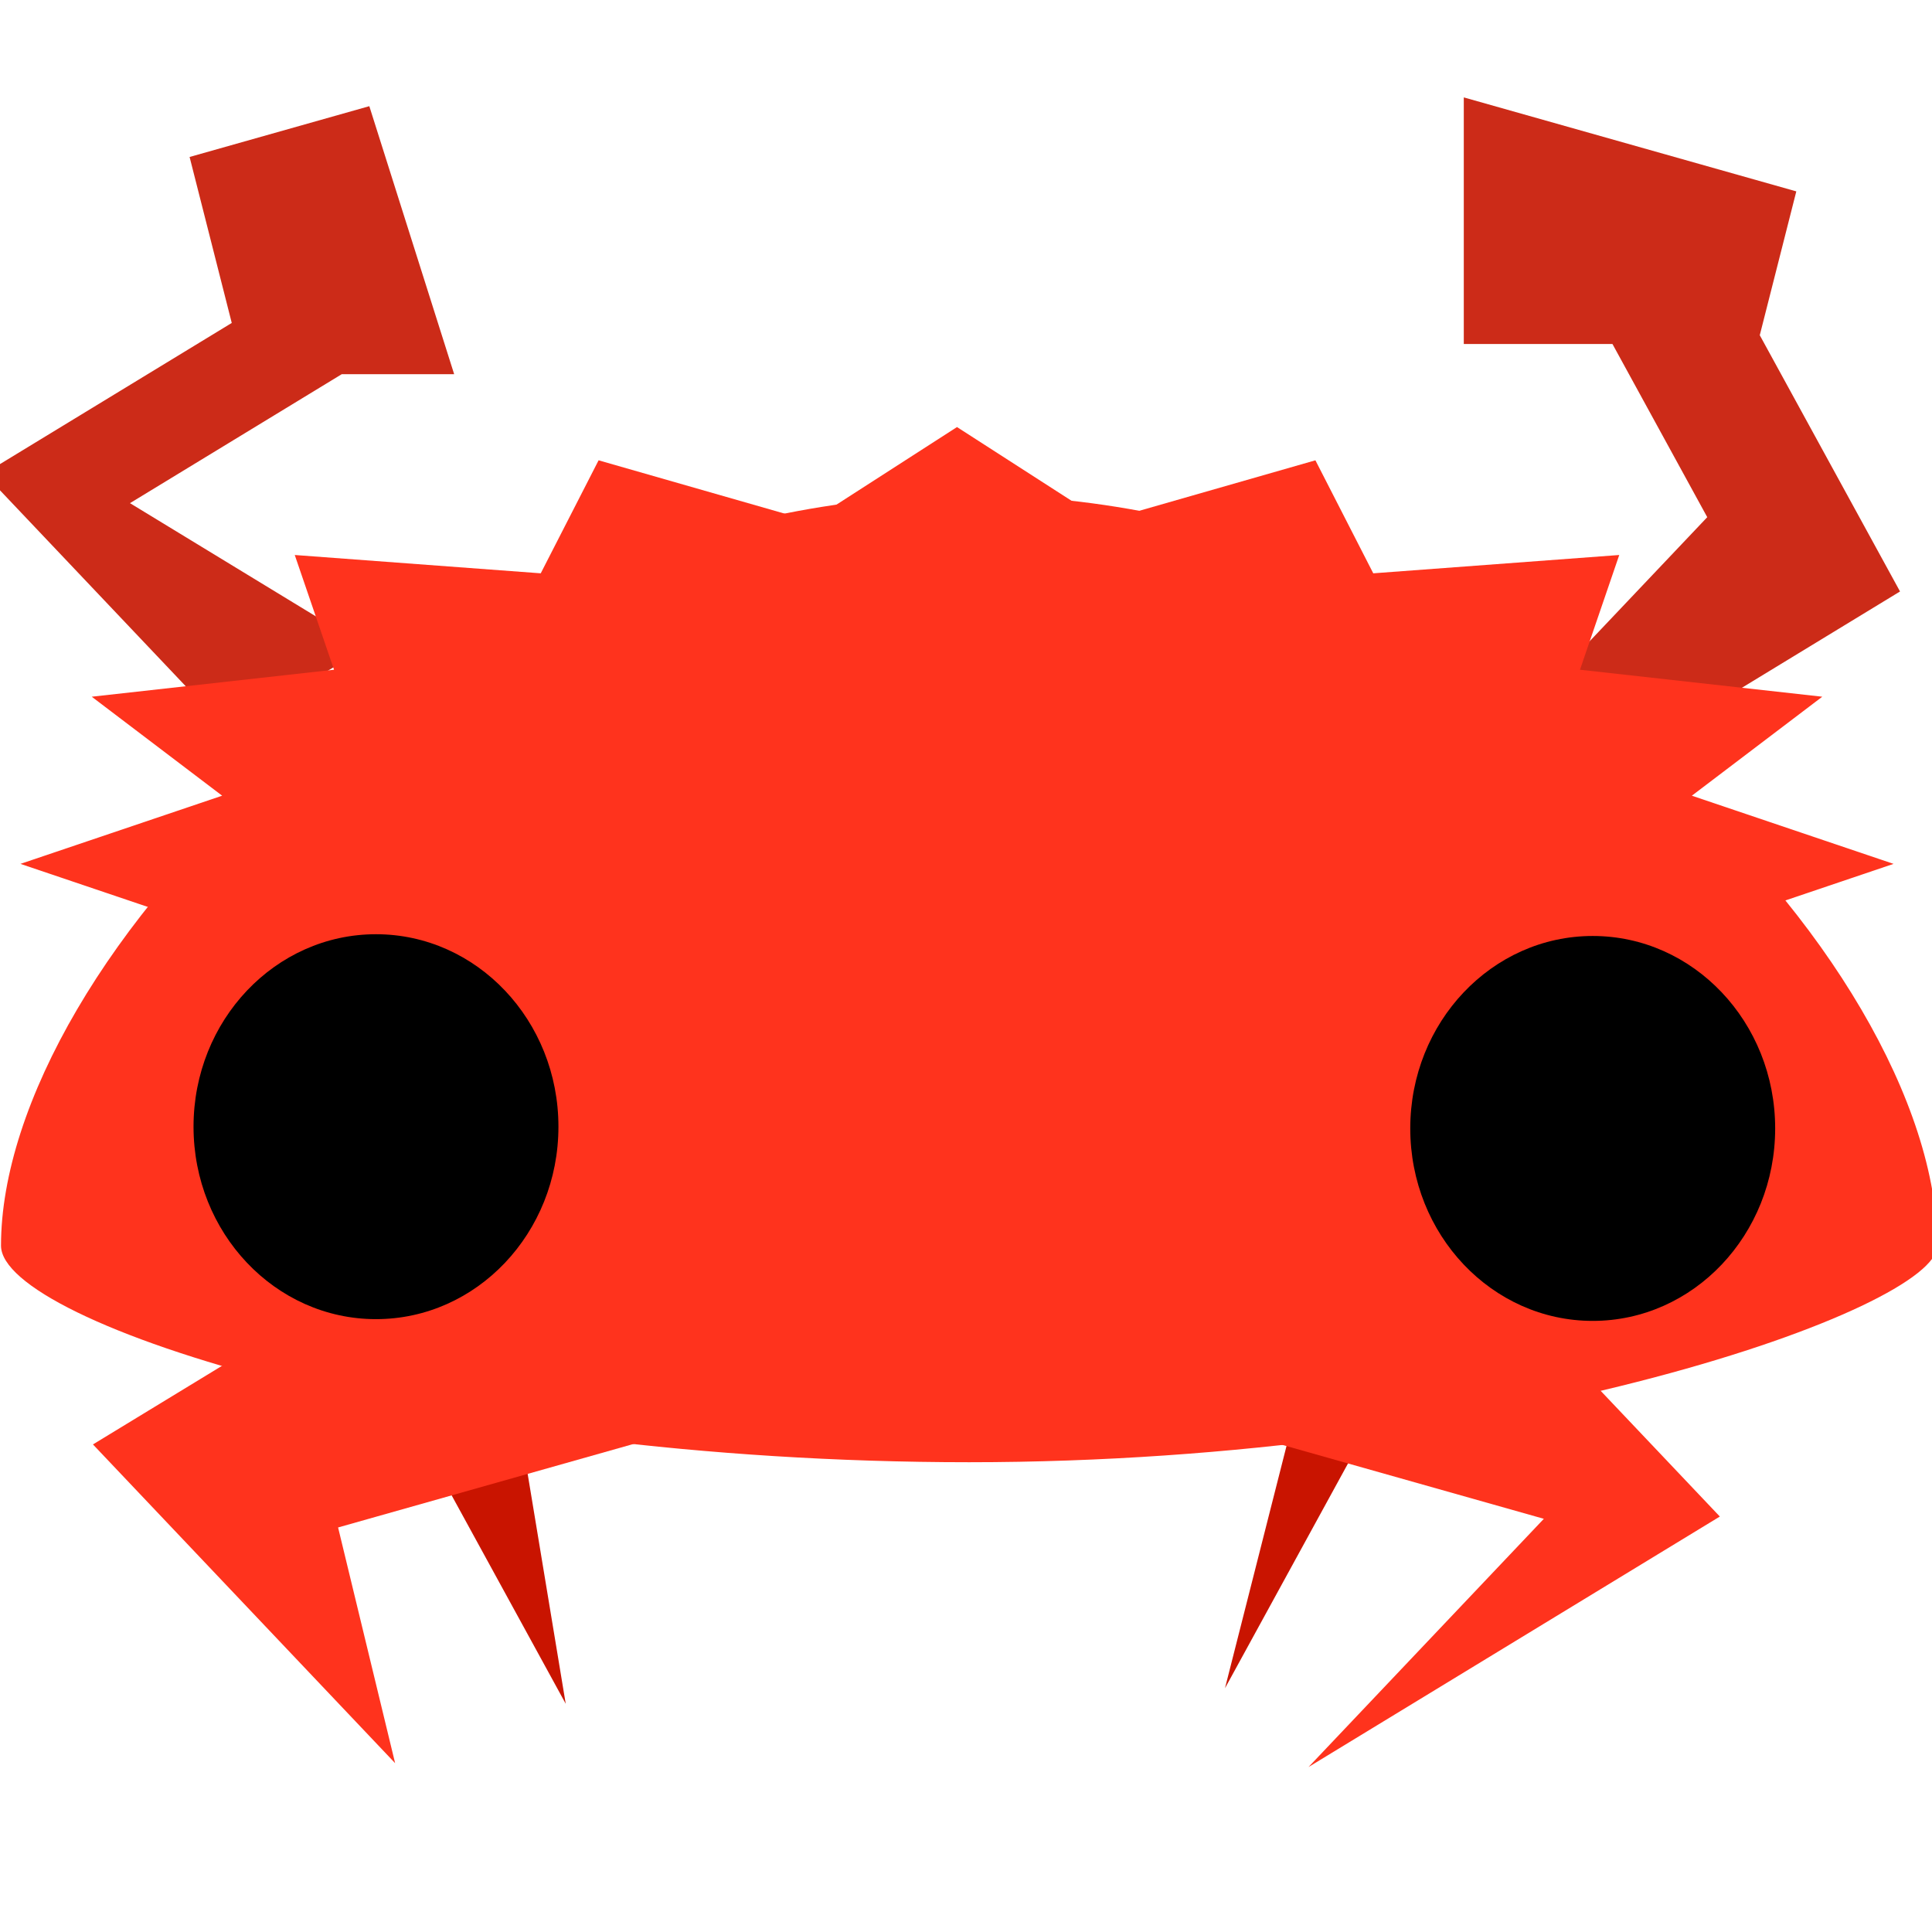
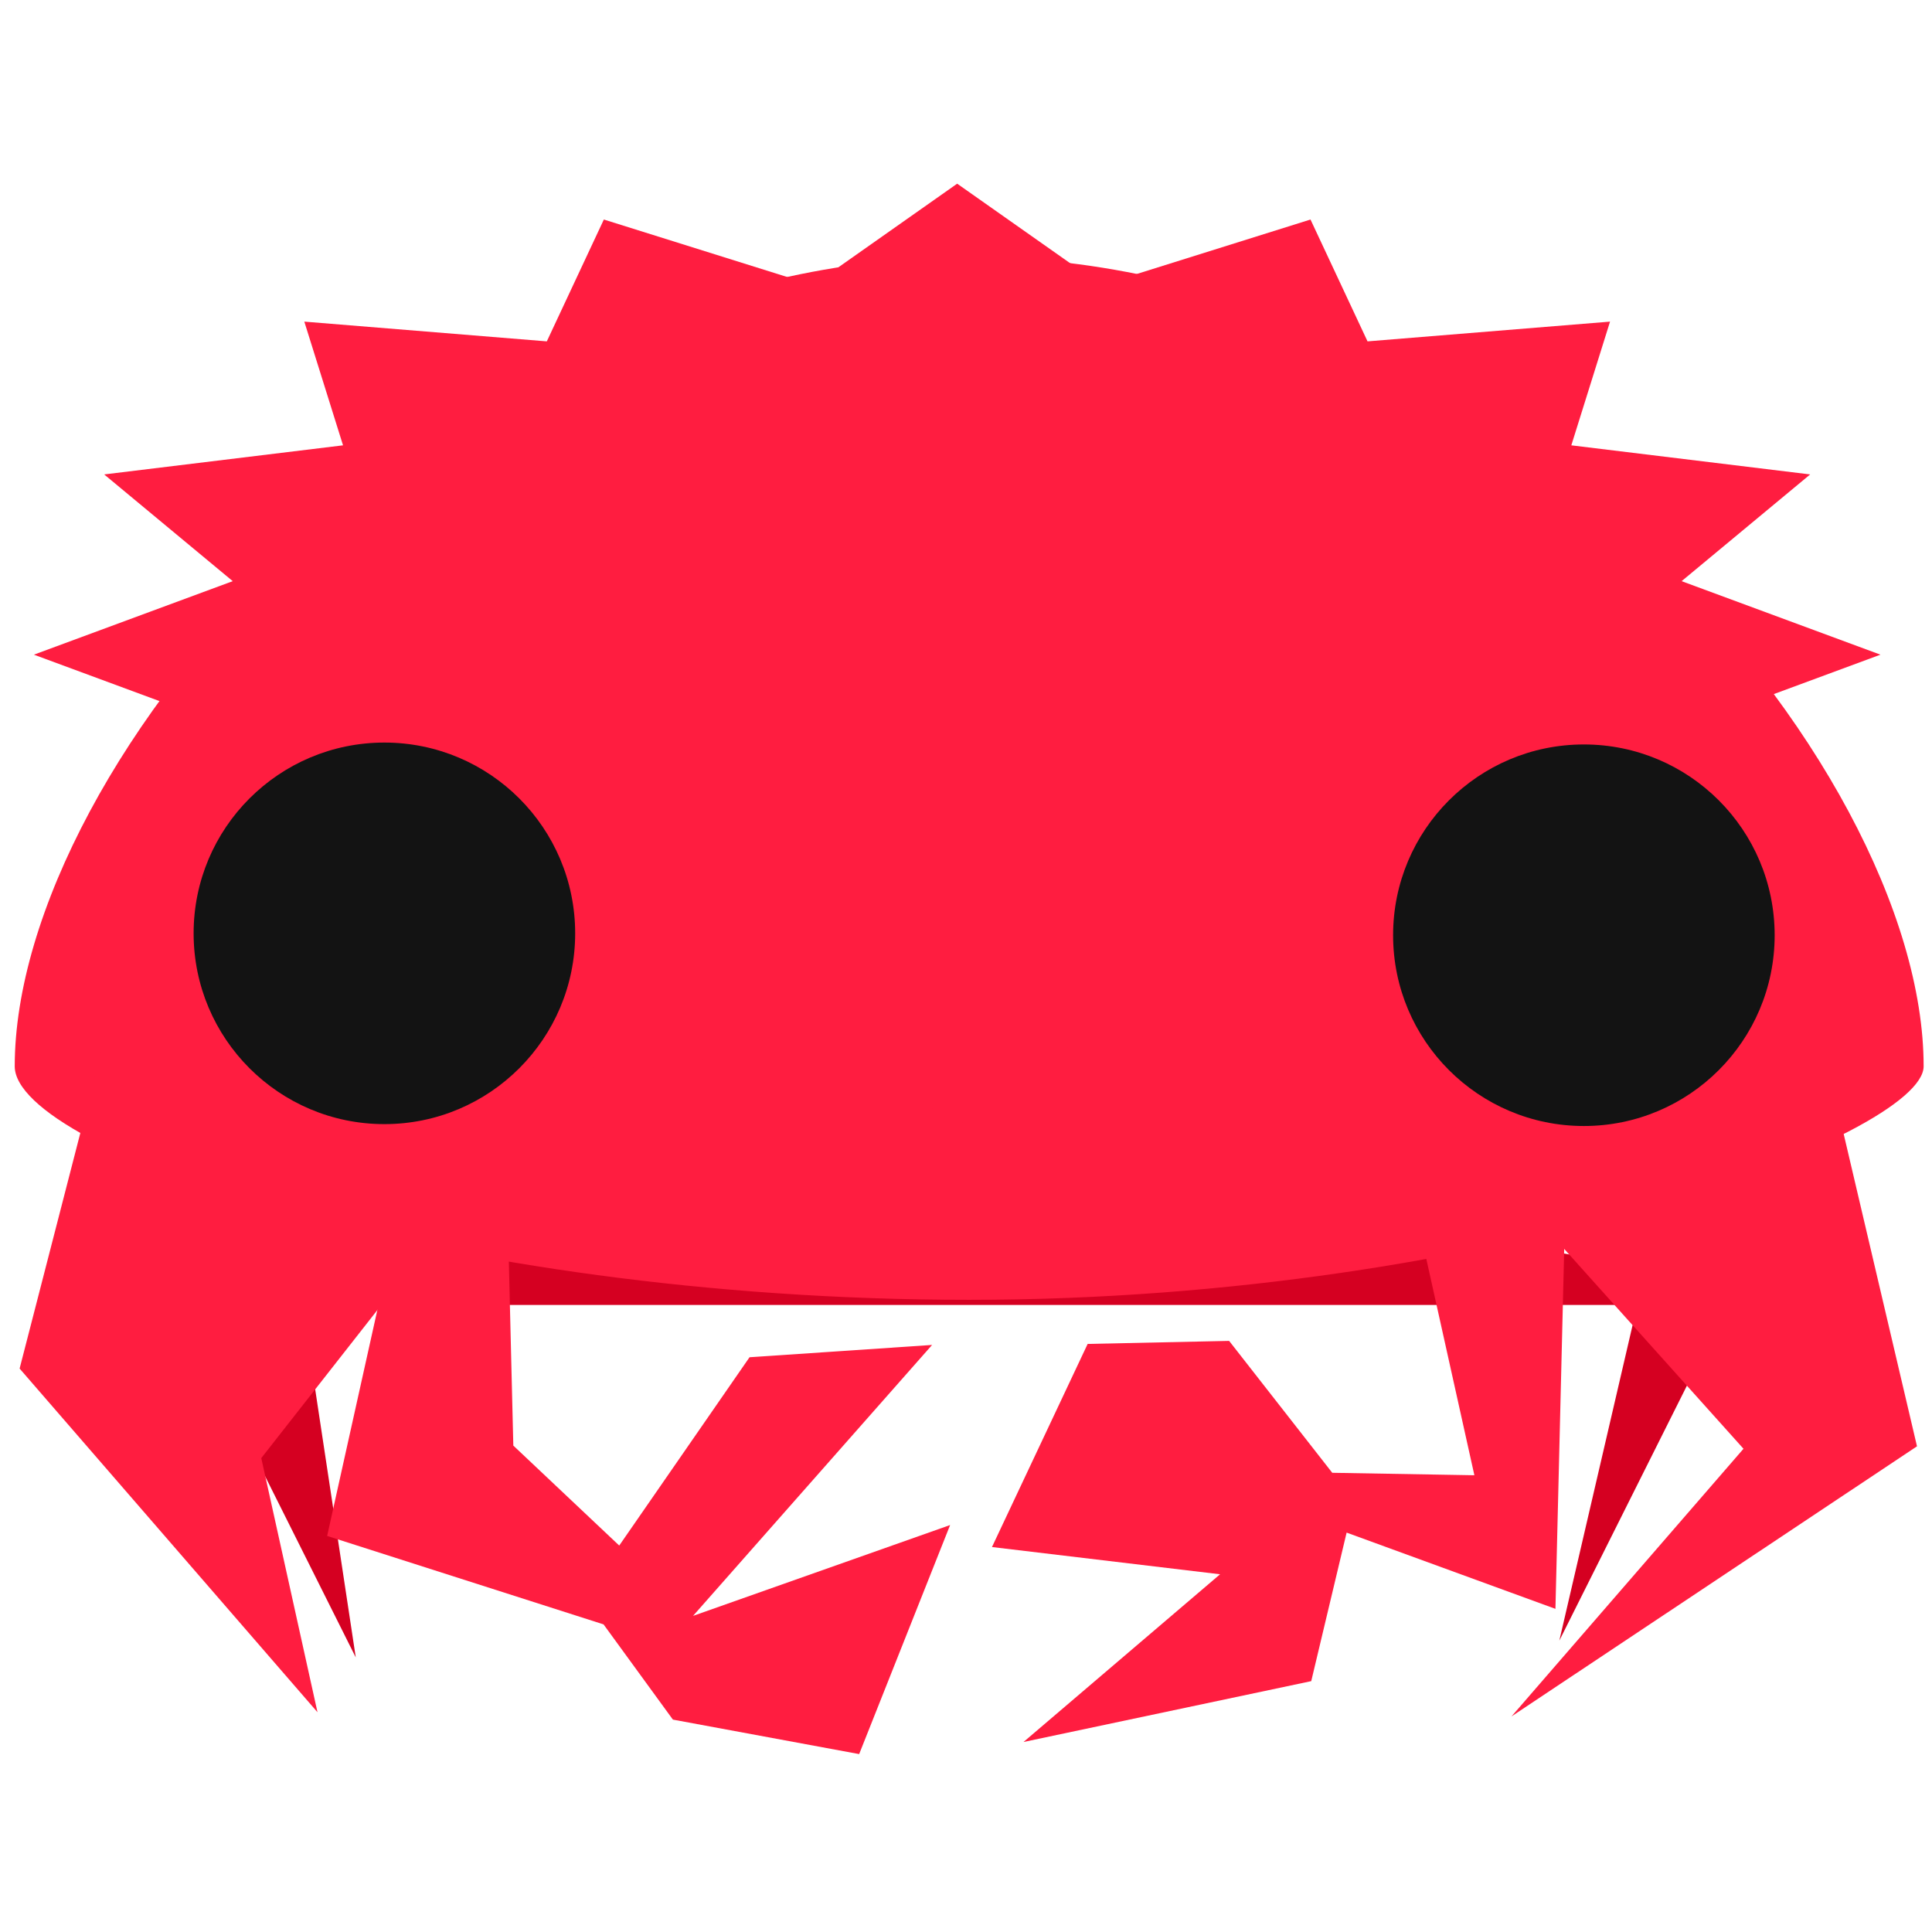
<svg xmlns="http://www.w3.org/2000/svg" xmlns:xlink="http://www.w3.org/1999/xlink" width="500" height="500" viewBox="0 0 500 500" version="1.1" id="svg1" xml:space="preserve">
  <defs id="defs1">
    <linearGradient id="swatch61">
      <stop style="stop-color:#5090d0;stop-opacity:1;" offset="0" id="stop61" />
    </linearGradient>
    <linearGradient id="swatch30">
      <stop style="stop-color:#f9f9f9;stop-opacity:1;" offset="0" id="stop30" />
    </linearGradient>
  </defs>
-   <path style="fill:#c91400;fill-opacity:1;stroke:none;stroke-width:32.059;stroke-linecap:round;stroke-miterlimit:10;stroke-dasharray:none;stroke-opacity:1" d="m 146.409,440.937 -45.198,-82.576 143.659,-40.604 118.969,33.625 -46.815,85.531 20.468,-80.575 h -205.089 z" id="path16" />
-   <path style="fill:#cc2b18;fill-opacity:1;stroke:none;stroke-width:32.059;stroke-linecap:round;stroke-miterlimit:10;stroke-dasharray:none;stroke-opacity:1" d="M 95.58,27.478 49.067,40.624 59.978,83.577 -4.083,122.59 59.117,189.255 94.848,167.494 33.639,130.217 88.454,96.835 h 29.082 z" id="path17" />
-   <path style="fill:#cc2b18;fill-opacity:1;stroke:none;stroke-width:32.059;stroke-linecap:round;stroke-miterlimit:10;stroke-dasharray:none;stroke-opacity:1" d="m 396.942,181.201 44.892,-47.354 -24.534,-44.825 h -38.473 v -63.815 l 86.056,24.323 -9.456,37.223 36.299,66.319 -77.882,47.431 z" id="path18" />
-   <path id="path14" style="fill:#ff331d;fill-opacity:1;stroke-width:32.059;stroke-linecap:round;stroke-miterlimit:10" d="m 501.388,322.374 c 0,16.296 -112.181,56.048 -250.564,56.048 -138.383,0 -250.564,-35.948 -250.564,-56.048 0,-72.985 112.181,-194.25 250.564,-194.25 138.383,0 250.564,121.265 250.564,194.25 z" />
-   <path style="fill:#ff331d;fill-opacity:1;stroke:none;stroke-width:32.059;stroke-linecap:round;stroke-miterlimit:10;stroke-dasharray:none;stroke-opacity:1" d="M 102.258,456.306 24.055,373.816 106.993,323.307 H 379.517 L 445.094,392.479 338.642,457.308 399.546,393.066 247.488,350.089 87.498,395.308 Z" id="path15" />
-   <path style="fill:#ff331d;fill-opacity:1;stroke:none;stroke-width:30;stroke-linecap:round;stroke-miterlimit:10;stroke-dasharray:none;stroke-opacity:1" id="path19" d="m 423.78,197.816 -37.869,27.442 24.485,39.845 -45.488,10.862 7.373,46.182 -46.182,-7.373 -10.862,45.488 -39.845,-24.485 -27.442,37.869 -27.442,-37.869 -39.845,24.485 -10.862,-45.488 -46.182,7.373 7.373,-46.182 -45.488,-10.862 24.485,-39.845 -37.869,-27.442 37.869,-27.442 -24.485,-39.845 45.488,-10.862 -7.373,-46.182 46.182,7.373 10.862,-45.488 39.845,24.485 27.442,-37.869 27.442,37.869 39.845,-24.485 10.862,45.488 46.182,-7.373 -7.373,46.182 45.488,10.862 -24.485,39.845 z" transform="matrix(1.378498,0,0,0.6429309,-94.12727,96.38715)" />
-   <ellipse style="fill:#000000;fill-opacity:1;stroke:none;stroke-width:43.474;stroke-linecap:round;stroke-miterlimit:10;stroke-dasharray:none;stroke-opacity:1" id="path21" cx="97.304" cy="291.585" rx="47.219" ry="49.808" />
-   <use x="0" y="0" xlink:href="#path21" id="use21" transform="translate(314.8896,0.4532602)" />
+   <path style="fill:#d50021;fill-opacity:1;stroke:none;stroke-width:33.053;stroke-linecap:round;stroke-miterlimit:10;stroke-dasharray:none;stroke-opacity:1" d="m 92.072,428.934 -44.557,-89.038 197.44,-43.781 204.746,36.257 -46.151,92.224 20.178,-86.88 H 78.265 Z" id="path16" />
+   <path id="path14" style="fill:#ff1d40;fill-opacity:1;stroke-width:33.053;stroke-linecap:round;stroke-miterlimit:10" d="m 497.835,275.963 c 0,17.571 -110.591,60.433 -247.011,60.433 -136.421,0 -247.011,-38.761 -247.011,-60.433 0,-78.696 110.591,-209.45 247.011,-209.45 136.421,0 247.011,130.754 247.011,209.45 z" />
+   <path style="fill:#ff1d40;fill-opacity:1;stroke:none;stroke-width:33.053;stroke-linecap:round;stroke-miterlimit:10;stroke-dasharray:none;stroke-opacity:1" d="M 82.168,443.126 5.075,354.181 38.852,223.15 H 460.634 L 496.118,374.305 391.176,444.207 451.215,374.938 247.535,147.925 67.618,377.355 Z" id="path15" />
+   <path style="fill:#ff1d40;fill-opacity:1;stroke:none;stroke-width:30;stroke-linecap:round;stroke-miterlimit:10;stroke-dasharray:none;stroke-opacity:1" id="path19" d="m 423.78,197.816 -37.869,27.442 24.485,39.845 -45.488,10.862 7.373,46.182 -46.182,-7.373 -10.862,45.488 -39.845,-24.485 -27.442,37.869 -27.442,-37.869 -39.845,24.485 -10.862,-45.488 -46.182,7.373 7.373,-46.182 -45.488,-10.862 24.485,-39.845 -37.869,-27.442 37.869,-27.442 -24.485,-39.845 45.488,-10.862 -7.373,-46.182 46.182,7.373 10.862,-45.488 39.845,24.485 27.442,-37.869 27.442,37.869 39.845,-24.485 10.862,45.488 46.182,-7.373 -7.373,46.182 45.488,10.862 -24.485,39.845 z" transform="matrix(1.358952,0,0,0.6932402,-89.23627,32.29313)" />
+   <circle style="fill:#131313;fill-opacity:1;stroke:none;stroke-width:40.364;stroke-linecap:round;stroke-miterlimit:10;stroke-dasharray:none;stroke-opacity:1" id="path21" cx="99.481" cy="241.548" r="49.373" />
+   <use x="0" y="0" xlink:href="#path21" id="use21" transform="translate(310.4248,0.4887278)" />
+   <path style="fill:#ff1d40;fill-opacity:1;stroke:none;stroke-width:33.053;stroke-linecap:round;stroke-miterlimit:10;stroke-dasharray:none;stroke-opacity:1" d="m 281.483,347.808 -24.762,52.564 59.035,7.049 -50.875,43.407 74.467,-15.75 9.156,-38.441 54.042,19.733 2.415,-99.014 -40.076,-10.652 16.683,75.09 -36.783,-0.638 -26.685,-34.133 z" id="path17" />
+   <path style="fill:#ff1d40;fill-opacity:1;stroke:none;stroke-width:33.053;stroke-linecap:round;stroke-miterlimit:10;stroke-dasharray:none;stroke-opacity:1" d="m 131.132,303.787 1.716,70.332 27.409,25.869 33.722,-48.733 47.243,-3.184 -61.861,70.118 66.53,-23.509 -23.541,59.276 -48.207,-8.924 -17.945,-24.643 -71.533,-22.888 21.227,-95.543 z" id="path18" />
</svg>
